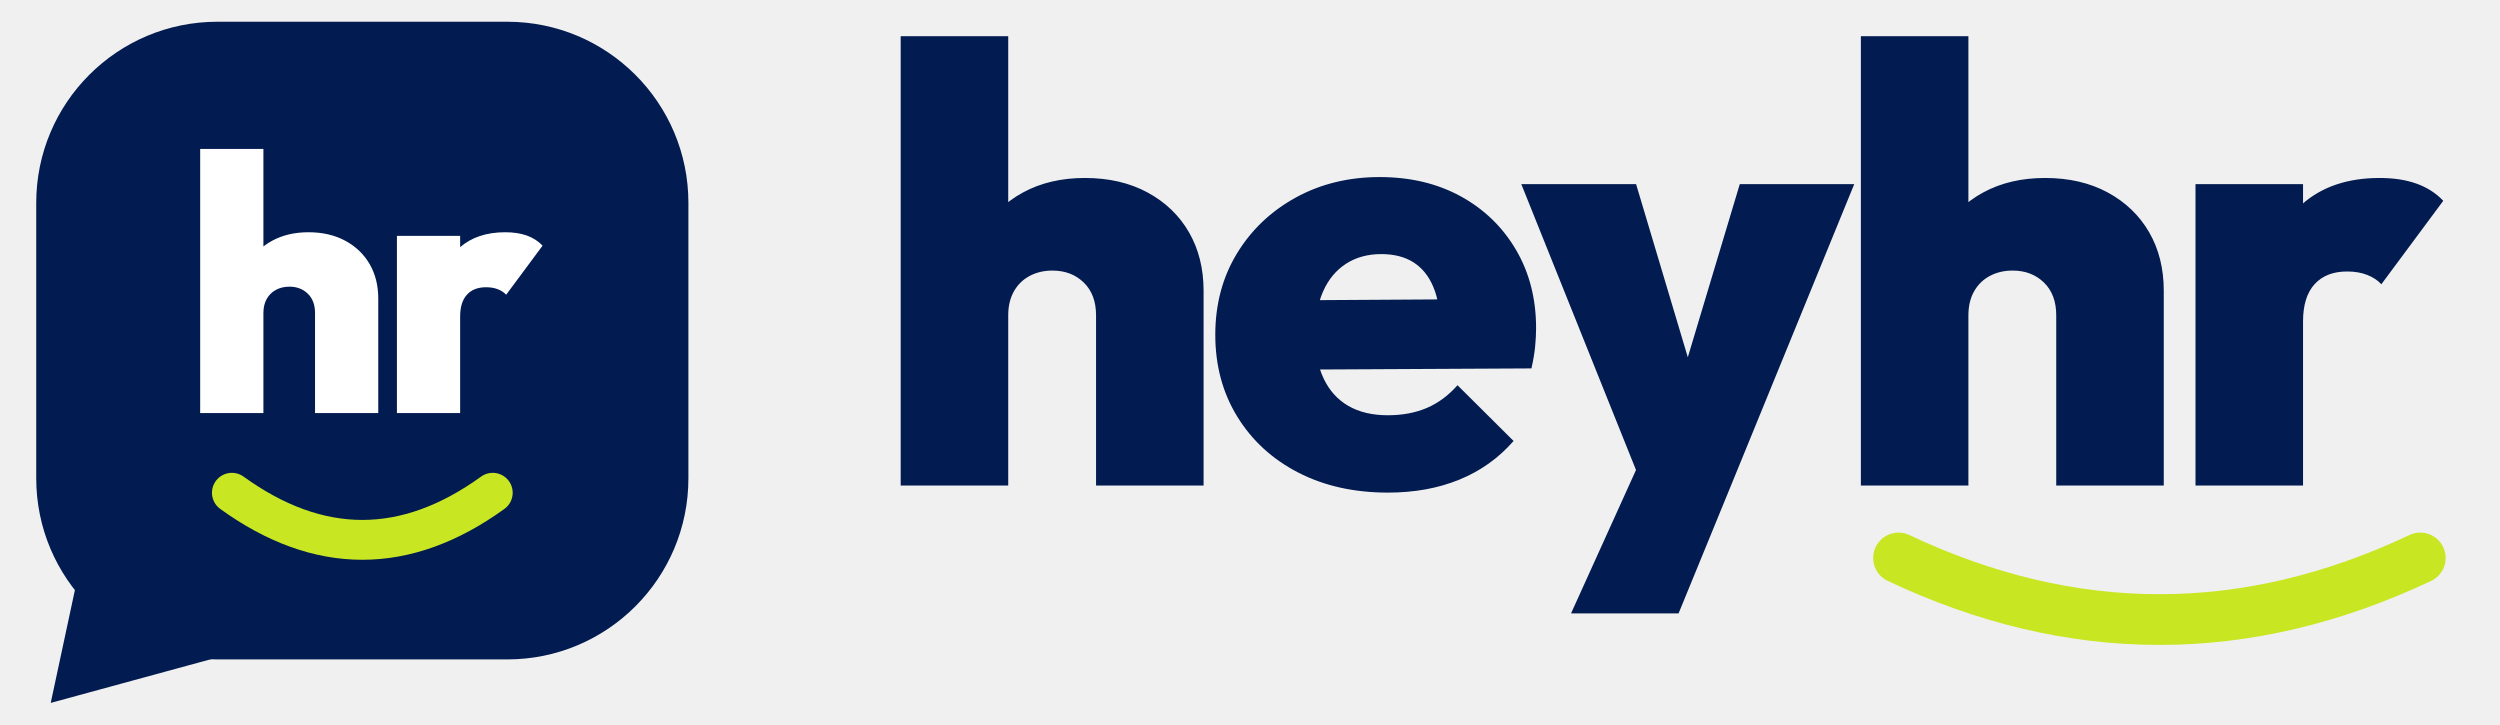
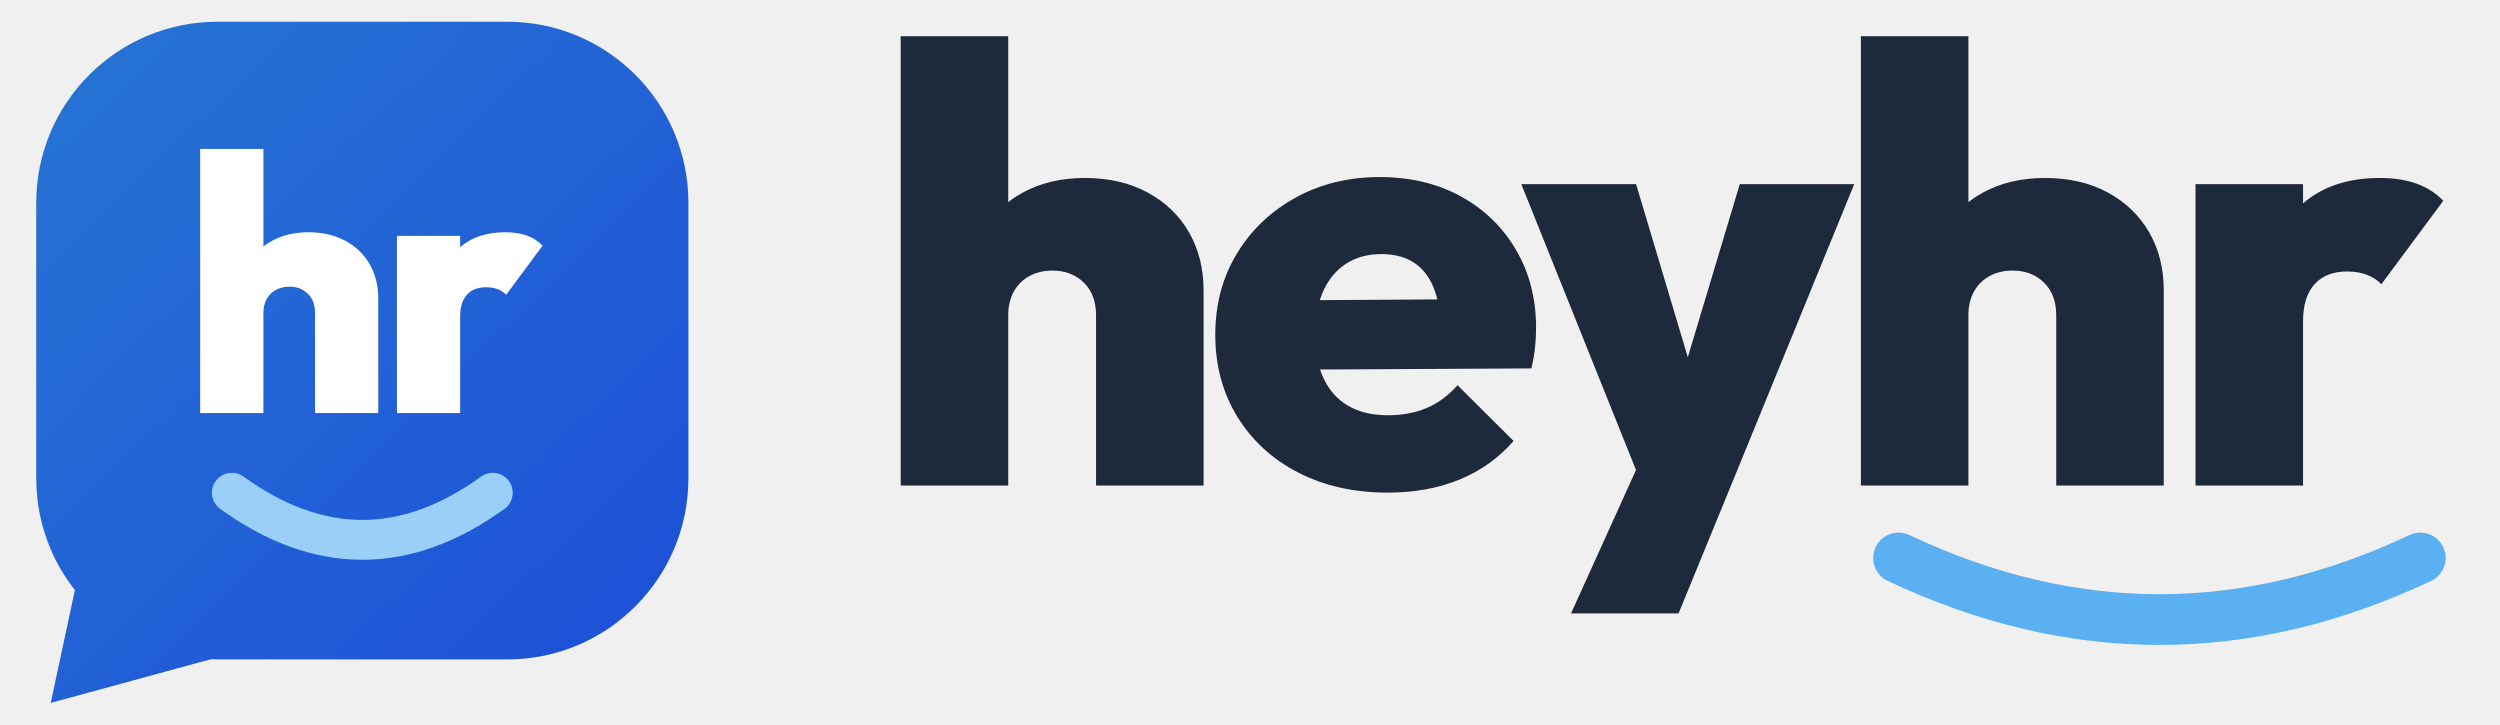
<svg xmlns="http://www.w3.org/2000/svg" viewBox="0 0 690 200" role="img" aria-labelledby="t">
  <style>
-     .bubble { fill: #021B50; } .isml { stroke: #C8E622; } .word { fill: #021B50; } .letters { fill: #FFFFFF; }
+     .bubble { fill: url(#heyhr-bubble); } .isml { stroke: #9AD0F7; } .word { fill: #1E293B; } .letters { fill: #FFFFFF; }
    @media (prefers-color-scheme: dark) {
-       .bubble { fill: #C8E622; } .isml { stroke: #021B50; } .word { fill: #FFFFFF; } .letters { fill: #021B50; }
+       .word { fill: #E6EDF7; }
    }
  </style>
+   <defs>
+     <linearGradient id="heyhr-bubble" x1="10" y1="6" x2="190" y2="194" gradientUnits="userSpaceOnUse">
+       <stop offset="0" stop-color="#2775D3" />
+       <stop offset="1" stop-color="#1D4ED8" />
+     </linearGradient>
+   </defs>
  <path class="bubble" d="M26 138L14 194L80 176Z" />
  <rect class="bubble" x="10" y="6" width="180" height="176" rx="50" />
  <path class="letters" d="M86.95 114V86.38Q86.95 83 84.95 81.06Q82.95 79.12 79.88 79.12Q77.79 79.12 76.16 80Q74.53 80.88 73.61 82.51Q72.7 84.15 72.7 86.38L65.92 83.22Q65.92 77.35 68.36 73.06Q70.8 68.78 75.12 66.44Q79.44 64.1 85.13 64.1Q90.97 64.1 95.32 66.46Q99.67 68.82 102.04 72.92Q104.4 77.03 104.4 82.4V114ZM55.25 114V41.1H72.7V114ZM109.55 114V65.1H127V114ZM127 87.38 119.22 80.82Q122.08 72.55 126.87 68.32Q131.67 64.1 139.43 64.1Q142.88 64.1 145.44 65.02Q148 65.95 149.75 67.8L139.7 81.35Q138.85 80.4 137.43 79.84Q136.01 79.28 134.15 79.28Q130.75 79.28 128.88 81.33Q127 83.39 127 87.38Z" />
  <path class="isml" d="M64 136Q100 162 136 136" fill="none" stroke-width="11" stroke-linecap="round" />
  <path class="word" d="M302.51 134V87.01Q302.51 81.27 299.11 77.97Q295.71 74.68 290.49 74.68Q286.94 74.68 284.16 76.17Q281.38 77.66 279.82 80.44Q278.27 83.23 278.27 87.01L266.75 81.65Q266.75 71.66 270.89 64.37Q275.04 57.07 282.39 53.1Q289.74 49.12 299.42 49.12Q309.36 49.12 316.76 53.14Q324.16 57.16 328.17 64.13Q332.19 71.11 332.19 80.25V134ZM248.59 134V10H278.27V134ZM383.09 135.96Q369.06 135.96 358.32 130.43Q347.59 124.9 341.5 115.01Q335.42 105.13 335.42 92.41Q335.42 79.82 341.36 70.02Q347.29 60.22 357.6 54.54Q367.91 48.87 380.8 48.87Q393.47 48.87 403.19 54.2Q412.9 59.54 418.43 68.98Q423.96 78.42 423.96 90.54Q423.96 92.96 423.7 95.6Q423.45 98.24 422.68 101.68L349.29 102.06V82.93L410.95 82.55L397.59 90.84Q397.51 83.86 395.66 79.34Q393.81 74.81 390.22 72.47Q386.62 70.13 381.22 70.13Q375.61 70.13 371.48 72.81Q367.36 75.49 365.17 80.44Q362.98 85.4 362.98 92.41Q362.98 99.56 365.34 104.51Q367.7 109.46 372.16 112.04Q376.63 114.61 383.05 114.61Q389.09 114.61 393.81 112.59Q398.53 110.57 402.27 106.32L417.75 121.71Q411.54 128.81 402.78 132.38Q394.02 135.96 383.09 135.96ZM453.34 134.21 419.88 50.82H451.56L472.05 119.41H459.59L480.18 50.82H511.77L477.67 134.21ZM433.61 169.29 458.19 115.03 477.67 134.21 463.29 169.29ZM567.52 134V87.01Q567.52 81.27 564.12 77.97Q560.72 74.68 555.5 74.68Q551.95 74.68 549.17 76.17Q546.39 77.66 544.83 80.44Q543.28 83.23 543.28 87.01L531.76 81.65Q531.76 71.66 535.9 64.37Q540.05 57.07 547.4 53.1Q554.75 49.12 564.43 49.12Q574.37 49.12 581.77 53.14Q589.16 57.16 593.18 64.13Q597.2 71.11 597.2 80.25V134ZM513.6 134V10H543.28V134ZM605.96 134V50.82H635.64V134ZM635.64 88.71 622.42 77.57Q627.27 63.5 635.43 56.31Q643.59 49.12 656.78 49.12Q662.65 49.12 667 50.7Q671.36 52.27 674.34 55.42L657.25 78.46Q655.8 76.85 653.38 75.89Q650.97 74.93 647.81 74.93Q642.02 74.93 638.83 78.43Q635.64 81.93 635.64 88.71Z" />
-   <path d="M524 154Q596 188 668 154" fill="none" stroke="#C8E622" stroke-width="14" stroke-linecap="round" />
+   <path d="M524 154Q596 188 668 154" fill="none" stroke="#5AB0F0" stroke-width="14" stroke-linecap="round" />
</svg>
